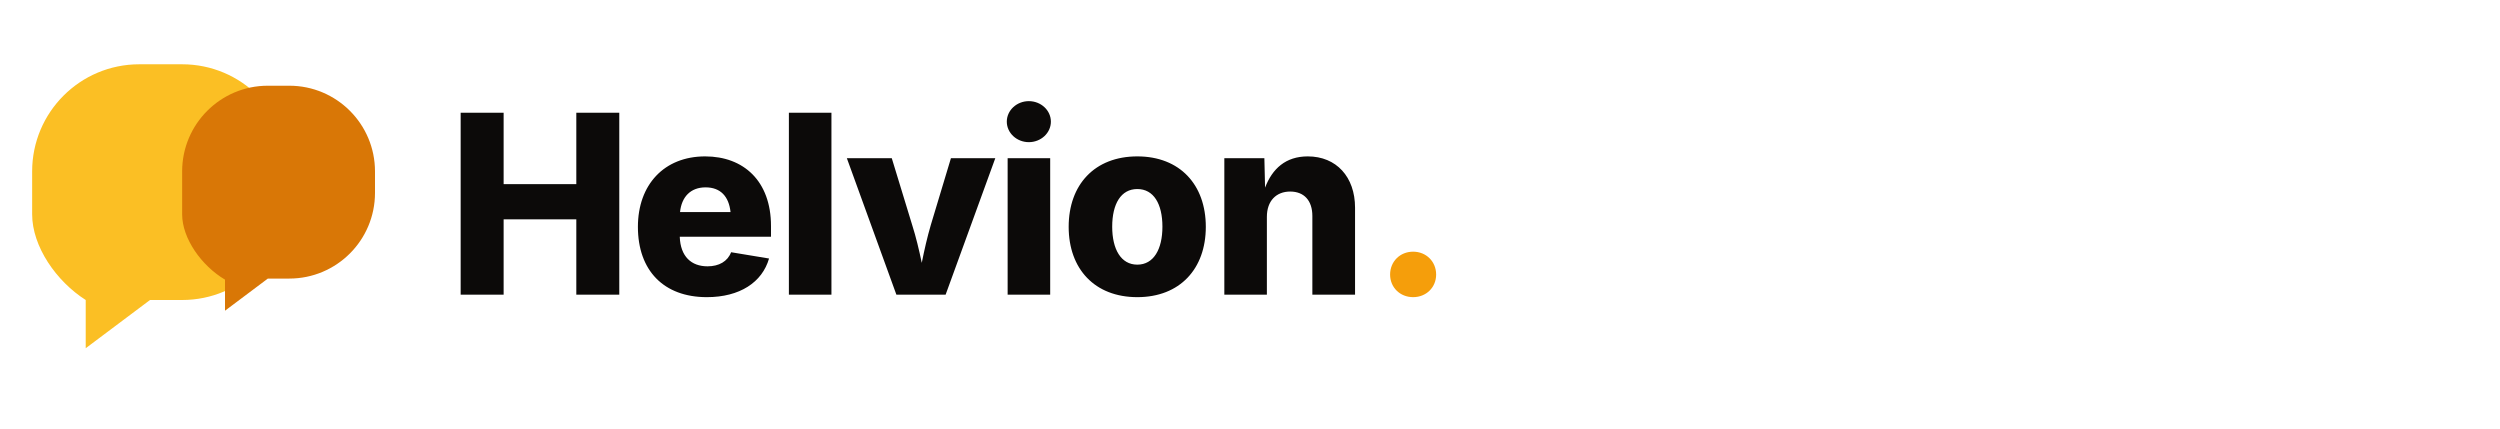
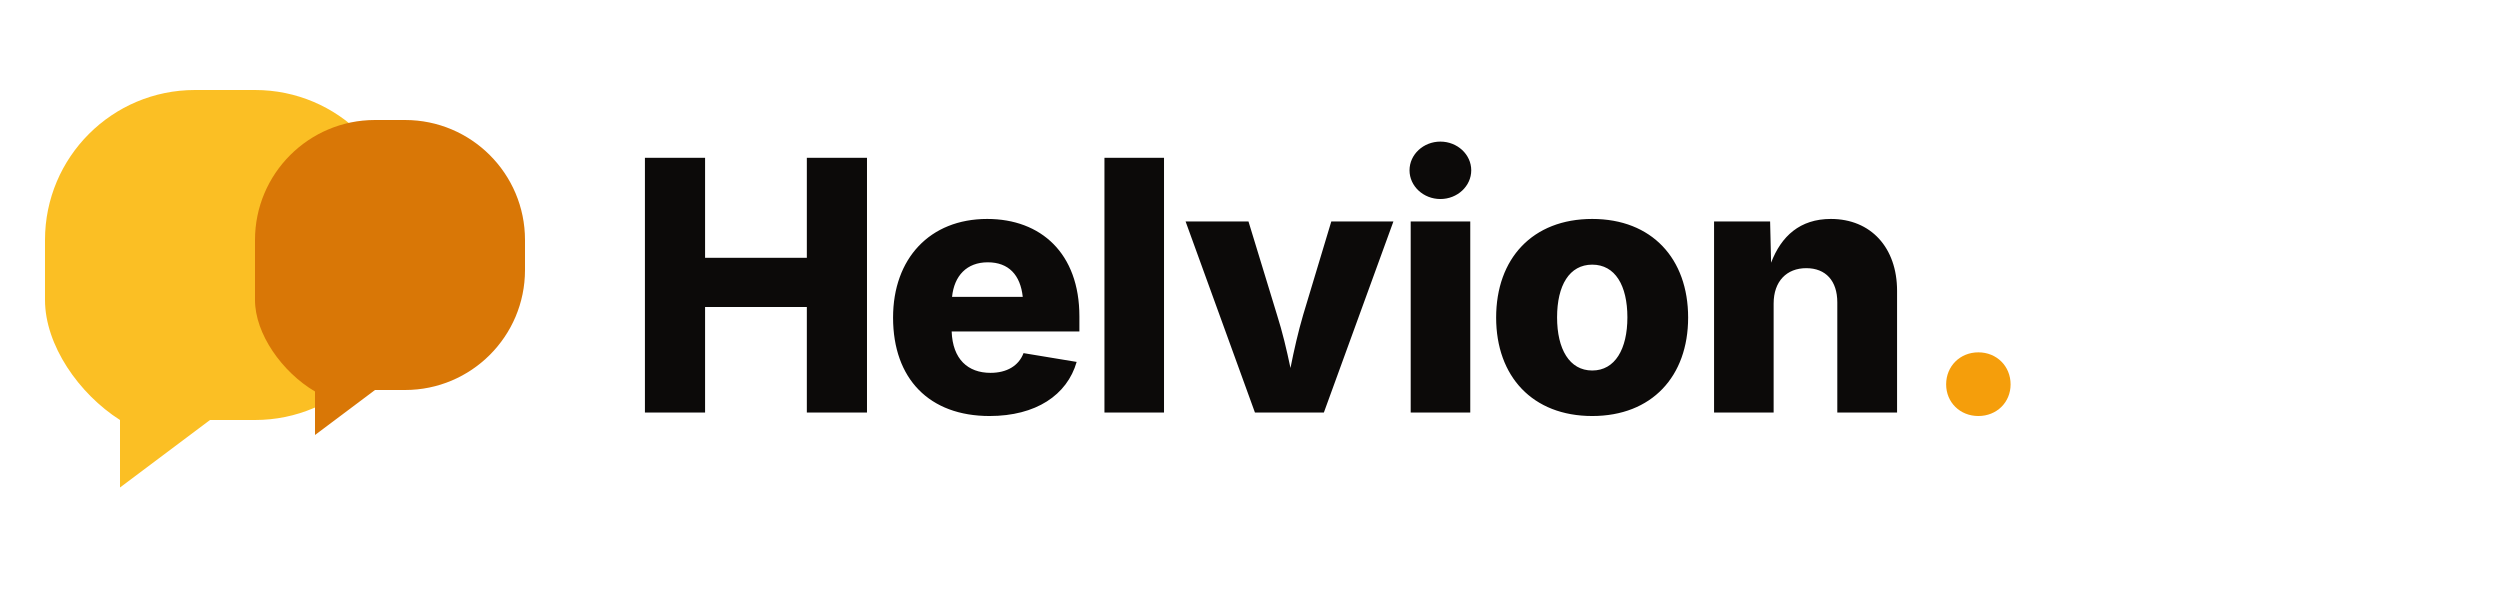
- <svg xmlns="http://www.w3.org/2000/svg" width="280" height="48" viewBox="0 0 280 48" fill="none">
+ <svg xmlns="http://www.w3.org/2000/svg" width="200" height="48" viewBox="0 0 200 48" fill="none">
  <path d="M3.6 19.2C3.6 12.572 8.972 7.2 15.6 7.2H20.4C27.028 7.2 32.4 12.572 32.4 19.2V21.6C32.4 28.228 27.028 33.6 20.4 33.6H16.8L9.6 39V33.6C6.3 31.5 3.6 27.6 3.6 24V19.2Z" fill="#FBBF24" />
  <path d="M20.4 19.2C20.4 13.898 24.698 9.6 30 9.6H32.4C37.702 9.6 42 13.898 42 19.2V21.6C42 26.902 37.702 31.2 32.4 31.2H30L25.2 34.8V31.32C22.56 29.76 20.4 26.7 20.4 24V19.2Z" fill="#D97706" />
  <text x="50" y="33" font-family="Manrope, -apple-system, sans-serif" font-size="28" font-weight="800" letter-spacing="-0.5" fill="#0C0A09">Helvion<tspan fill="#F59E0B">.</tspan>
  </text>
</svg>
